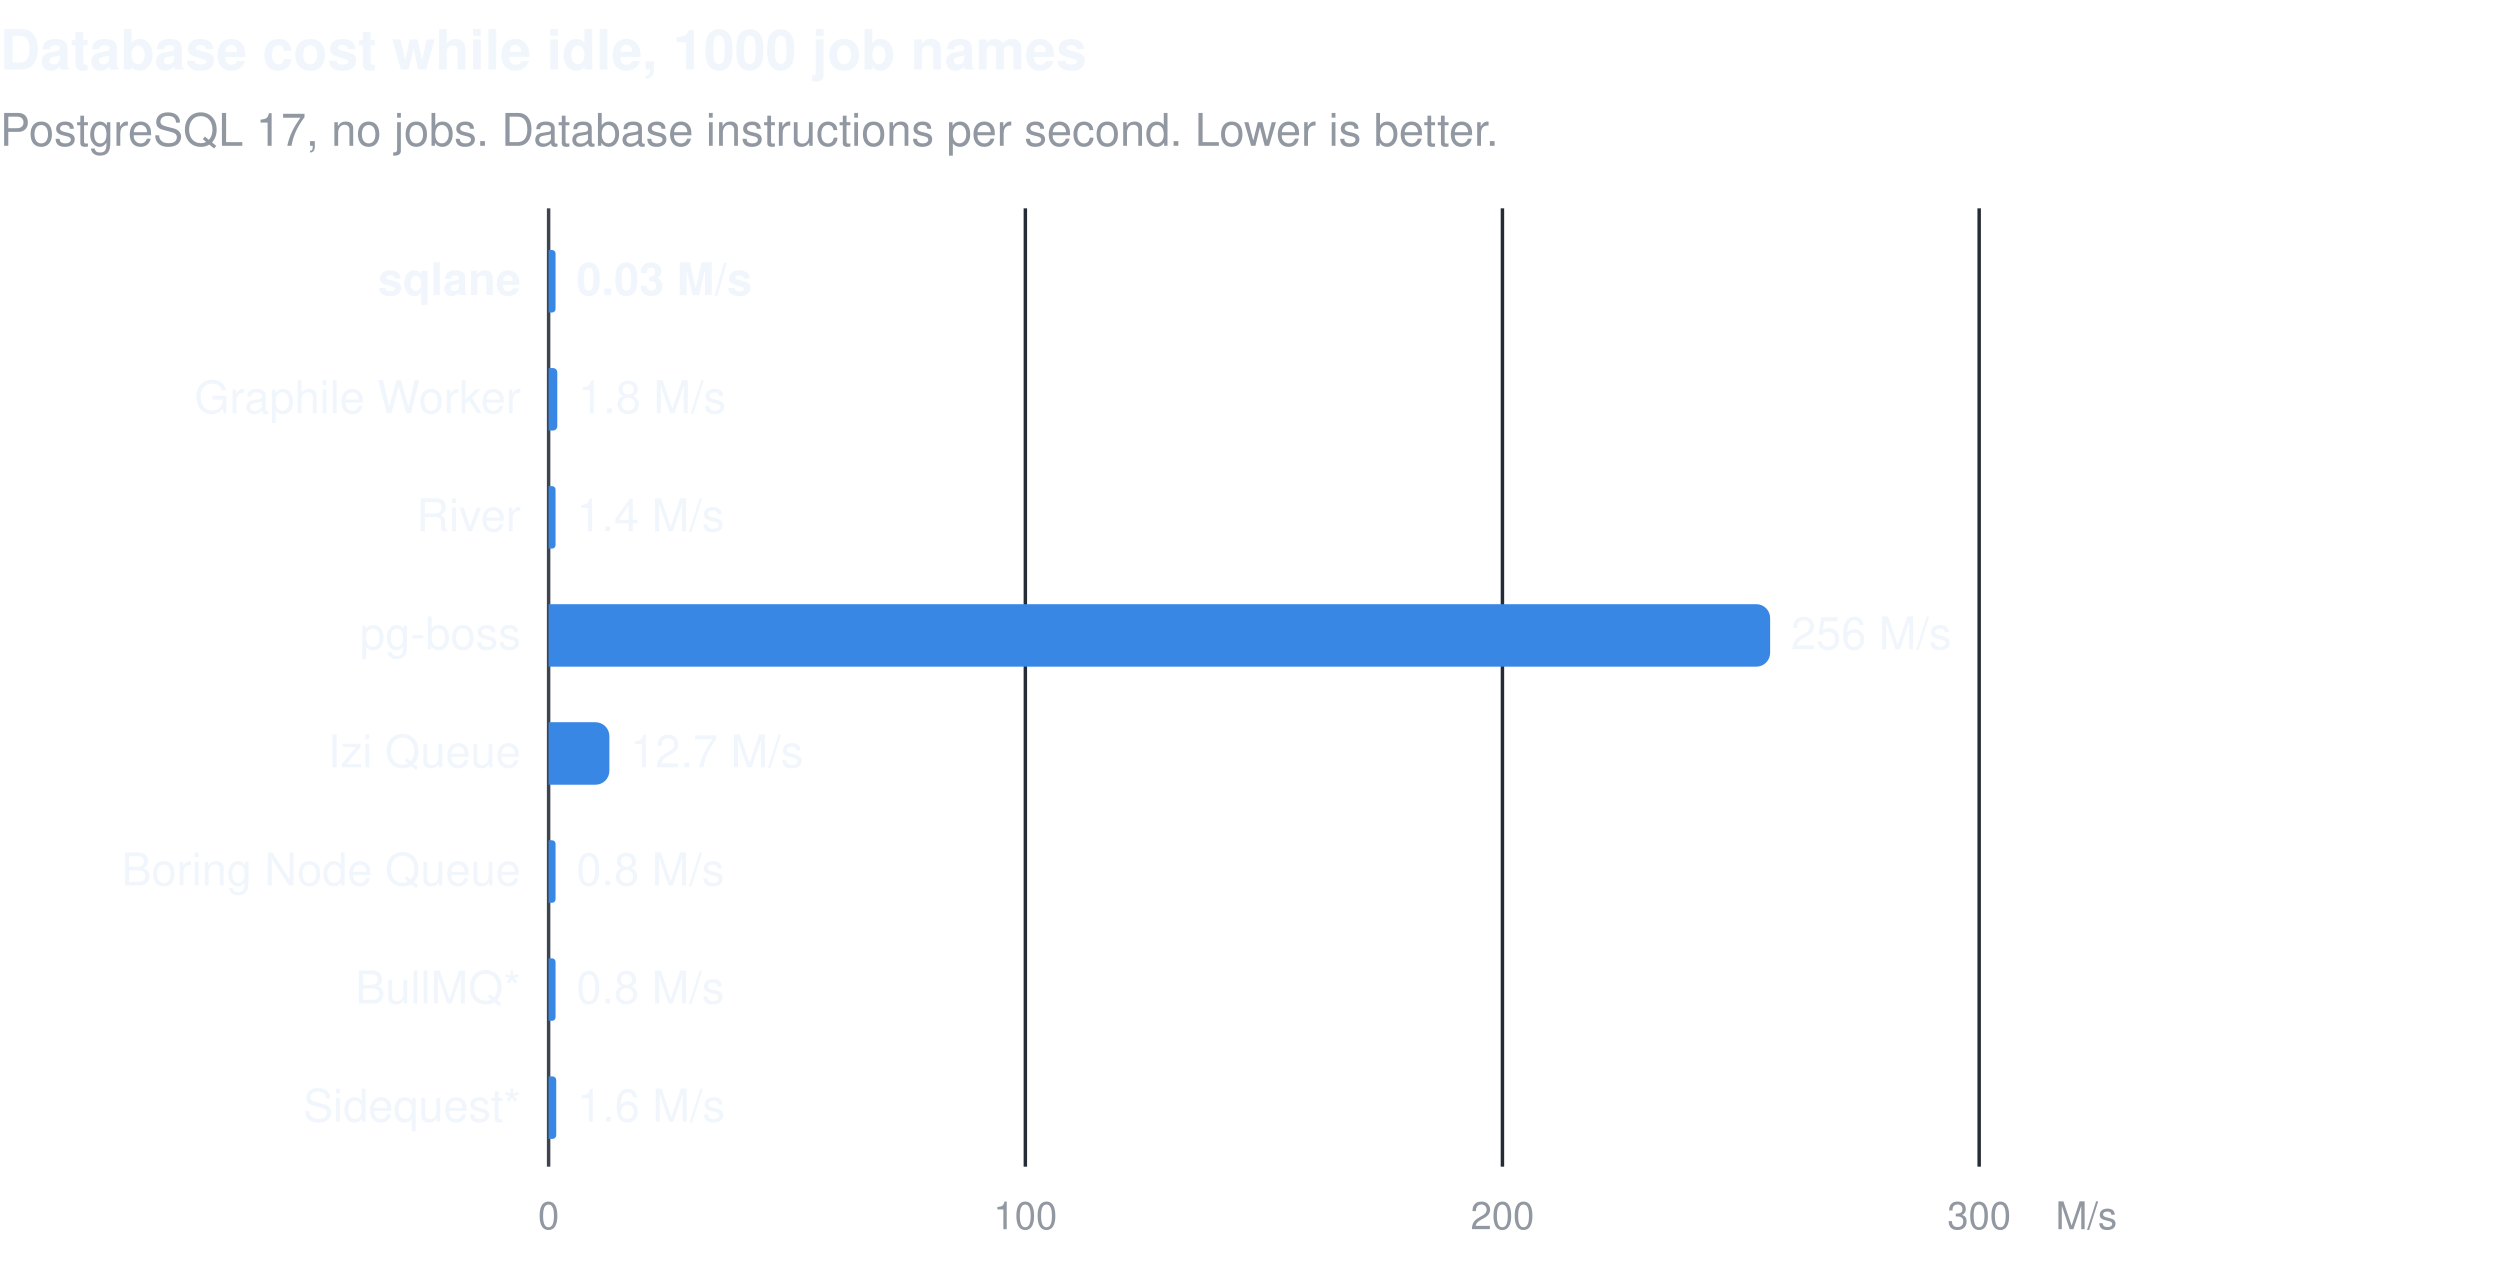
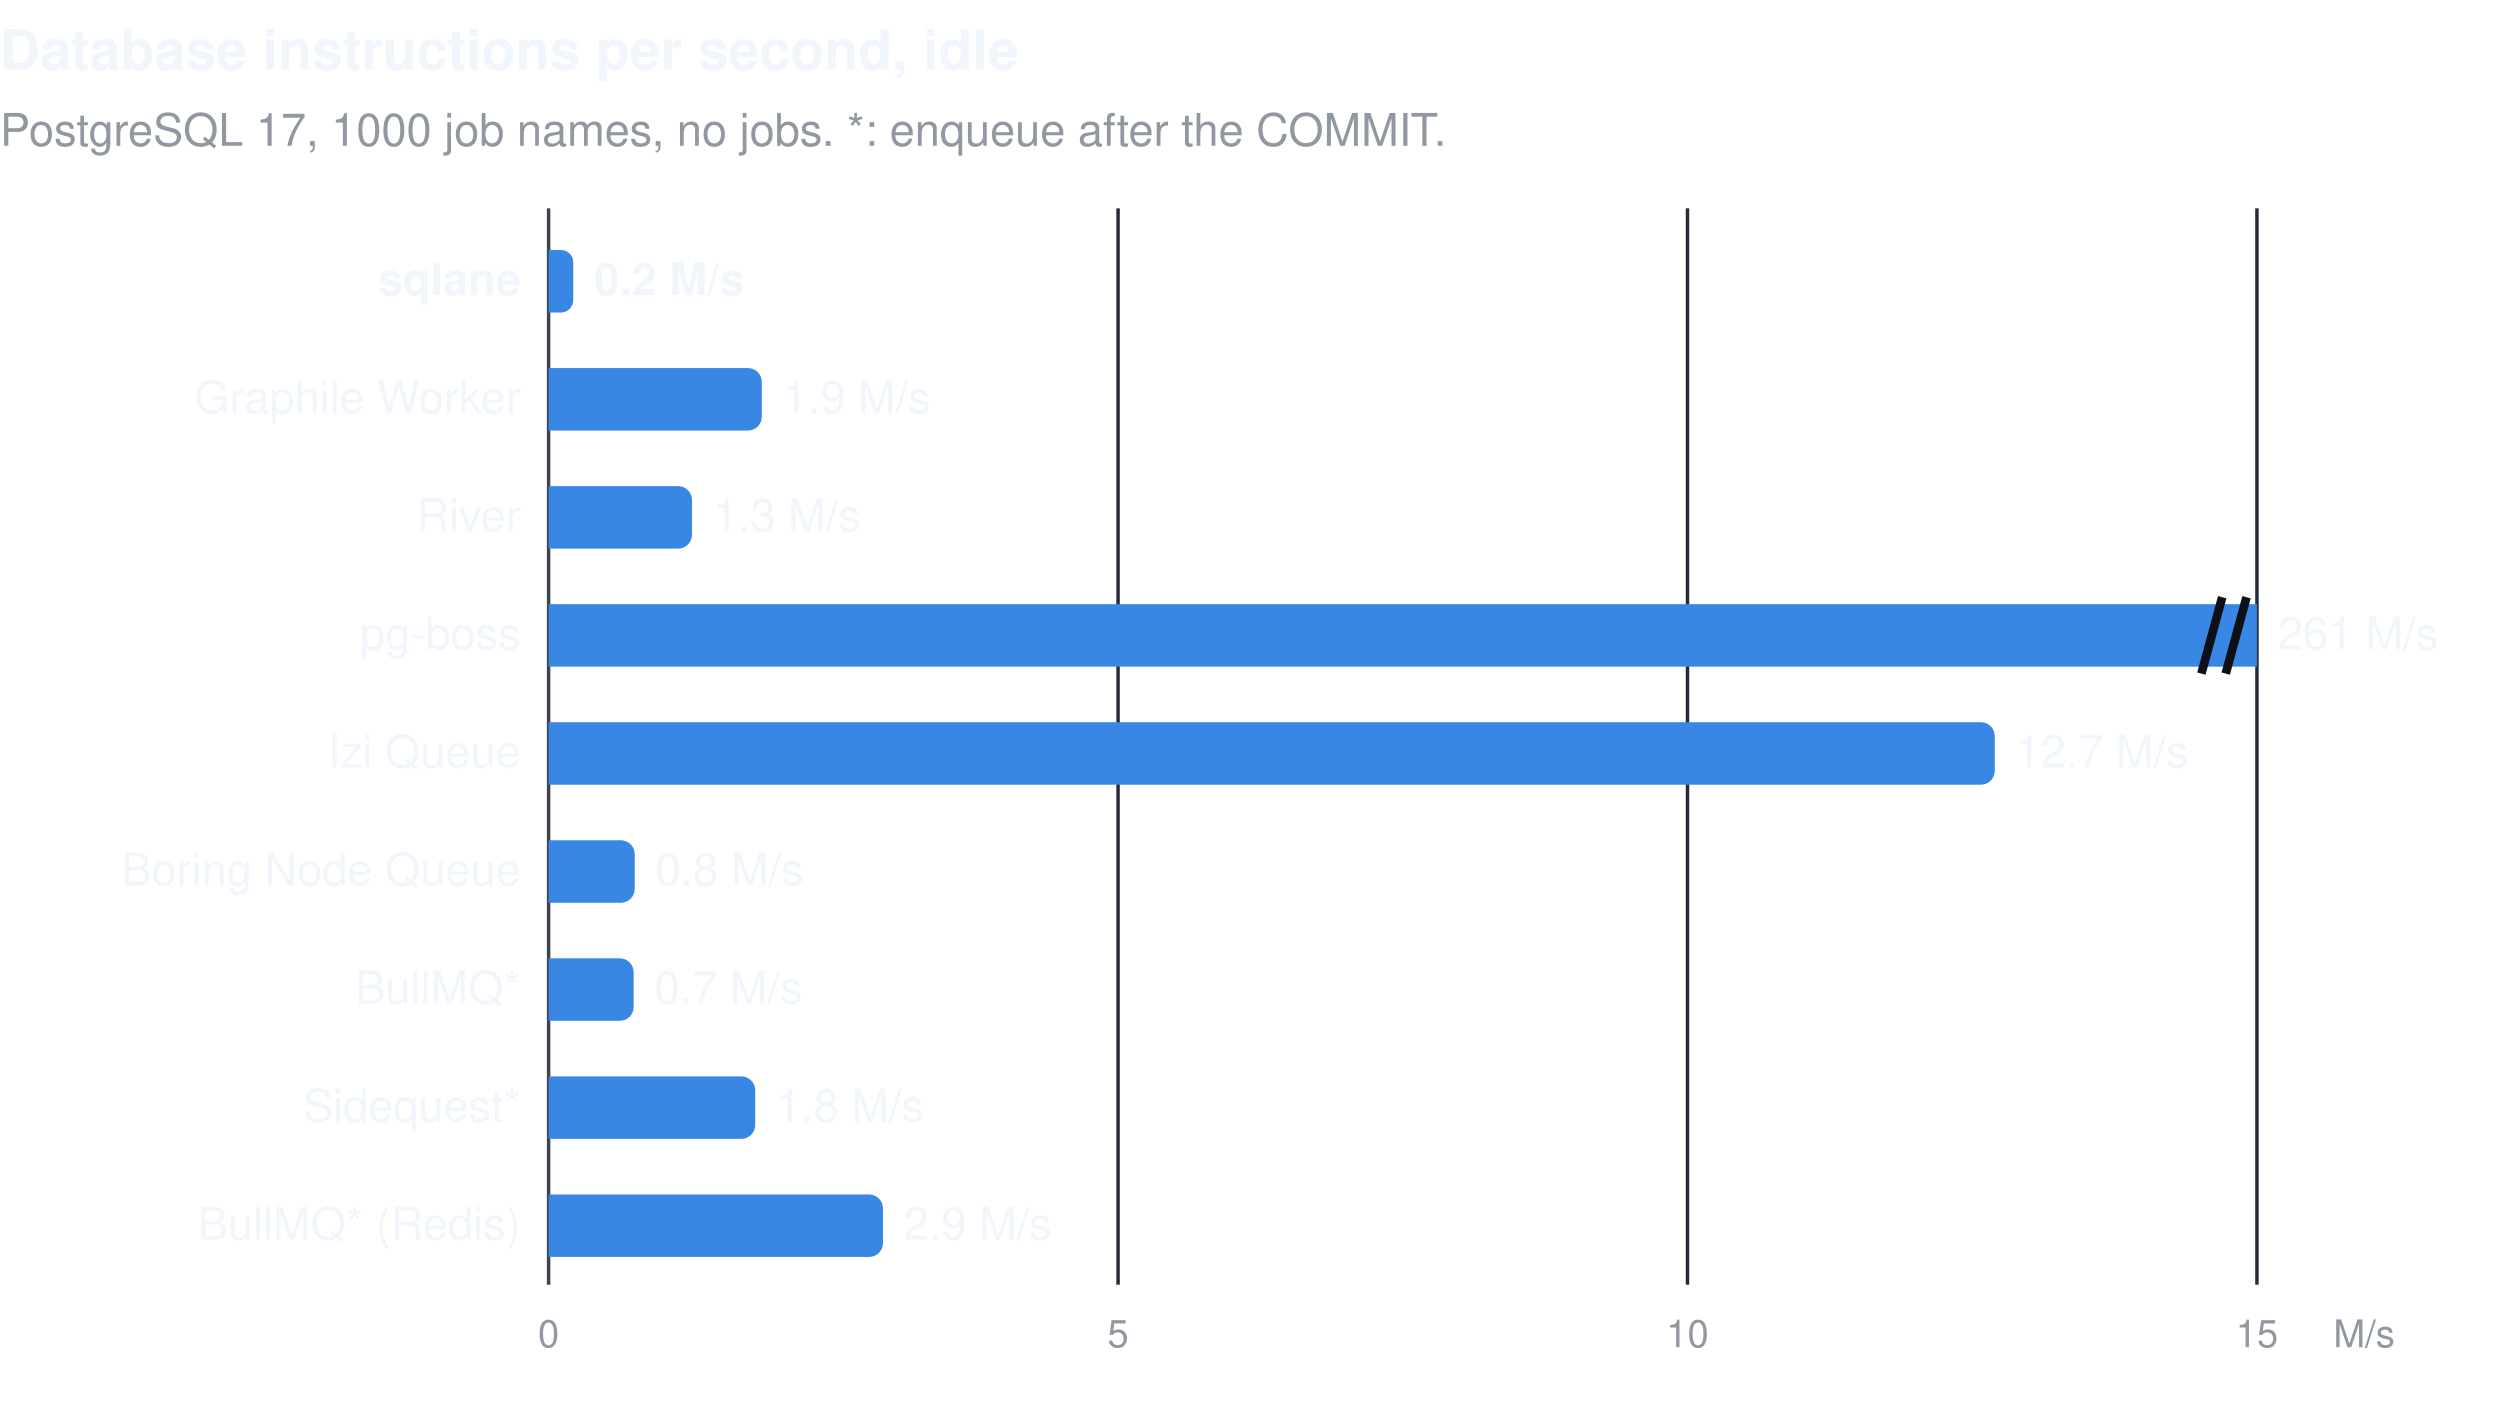
- <svg xmlns="http://www.w3.org/2000/svg" width="720" height="370" viewBox="0 0 720 370" font-family="-apple-system, BlinkMacSystemFont, 'Segoe UI', Helvetica, Arial, sans-serif" role="img" aria-label="Database cost while idle, 1000 job names">
-   <text x="0" y="20" font-size="16" font-weight="600" fill="#f0f6fc">Database cost while idle, 1000 job names</text>
-   <text x="0" y="42" font-size="13" fill="#9198a1">PostgreSQL 17, no jobs. Database instructions per second. Lower is better.</text>
-   <line x1="158.0" y1="60" x2="158.0" y2="336" stroke="#3d444d" />
-   <text x="158.0" y="354" font-size="11" fill="#9198a1" text-anchor="middle">0</text>
-   <line x1="295.3" y1="60" x2="295.3" y2="336" stroke="#262c36" />
-   <text x="295.3" y="354" font-size="11" fill="#9198a1" text-anchor="middle">100</text>
-   <line x1="432.7" y1="60" x2="432.7" y2="336" stroke="#262c36" />
-   <text x="432.7" y="354" font-size="11" fill="#9198a1" text-anchor="middle">200</text>
-   <line x1="570.0" y1="60" x2="570.0" y2="336" stroke="#262c36" />
-   <text x="570.0" y="354" font-size="11" fill="#9198a1" text-anchor="middle">300</text>
-   <text x="592" y="354" font-size="11" fill="#9198a1">M/s</text>
+ <svg xmlns="http://www.w3.org/2000/svg" width="720" height="404" viewBox="0 0 720 404" font-family="-apple-system, BlinkMacSystemFont, 'Segoe UI', Helvetica, Arial, sans-serif" role="img" aria-label="Database instructions per second, idle">
+   <text x="0" y="20" font-size="16" font-weight="600" fill="#f0f6fc">Database instructions per second, idle</text>
+   <text x="0" y="42" font-size="13" fill="#9198a1">PostgreSQL 17, 1000 job names, no jobs. *: enqueue after the COMMIT.</text>
+   <line x1="158.0" y1="60" x2="158.0" y2="370" stroke="#3d444d" />
+   <text x="158.0" y="388" font-size="11" fill="#9198a1" text-anchor="middle">0</text>
+   <line x1="322.0" y1="60" x2="322.0" y2="370" stroke="#262c36" />
+   <text x="322.0" y="388" font-size="11" fill="#9198a1" text-anchor="middle">5</text>
+   <line x1="486.0" y1="60" x2="486.0" y2="370" stroke="#262c36" />
+   <text x="486.0" y="388" font-size="11" fill="#9198a1" text-anchor="middle">10</text>
+   <line x1="650.0" y1="60" x2="650.0" y2="370" stroke="#262c36" />
+   <text x="650.0" y="388" font-size="11" fill="#9198a1" text-anchor="middle">15</text>
+   <text x="672" y="388" font-size="11" fill="#9198a1">M/s</text>
  <text x="150" y="85" font-size="13" fill="#f0f6fc" text-anchor="end" font-weight="600">sqlane</text>
-   <path d="M158,72H159.0A1,1 0 0 1 160.0,73V89A1,1 0 0 1 159.0,90H158Z" fill="#3987e5" />
-   <text x="166.0" y="85" font-size="13" fill="#f0f6fc" font-weight="600">0.03 M/s</text>
+   <path d="M158,72H161.5A3.532,3.532 0 0 1 165.1,75.532V86.468A3.532,3.532 0 0 1 161.5,90H158Z" fill="#3987e5" />
+   <text x="171.1" y="85" font-size="13" fill="#f0f6fc" font-weight="600">0.2 M/s</text>
  <text x="150" y="119" font-size="13" fill="#f0f6fc" text-anchor="end">Graphile Worker</text>
-   <path d="M158,106H159.3A1.257,1.257 0 0 1 160.5,107.257V122.743A1.257,1.257 0 0 1 159.3,124H158Z" fill="#3987e5" />
-   <text x="166.5" y="119" font-size="13" fill="#f0f6fc">1.8 M/s</text>
+   <path d="M158,106H215.4A4,4 0 0 1 219.4,110V120A4,4 0 0 1 215.4,124H158Z" fill="#3987e5" />
+   <text x="225.4" y="119" font-size="13" fill="#f0f6fc">1.9 M/s</text>
  <text x="150" y="153" font-size="13" fill="#f0f6fc" text-anchor="end">River</text>
-   <path d="M158,140H159.0A1,1 0 0 1 160.0,141V157A1,1 0 0 1 159.0,158H158Z" fill="#3987e5" />
-   <text x="166.0" y="153" font-size="13" fill="#f0f6fc">1.4 M/s</text>
+   <path d="M158,140H195.3A4,4 0 0 1 199.3,144V154A4,4 0 0 1 195.3,158H158Z" fill="#3987e5" />
+   <text x="205.3" y="153" font-size="13" fill="#f0f6fc">1.3 M/s</text>
  <text x="150" y="187" font-size="13" fill="#f0f6fc" text-anchor="end">pg-boss</text>
-   <path d="M158,174H505.8A4,4 0 0 1 509.8,178V188A4,4 0 0 1 505.8,192H158Z" fill="#3987e5" />
-   <text x="515.8" y="187" font-size="13" fill="#f0f6fc">256 M/s</text>
+   <rect x="158" y="174" width="492.0" height="18" fill="#3987e5" />
+   <path d="M634.0,194l6,-22" stroke="#0d1117" stroke-width="2.5" />
+   <path d="M641.0,194l6,-22" stroke="#0d1117" stroke-width="2.5" />
+   <text x="656.0" y="187" font-size="13" fill="#f0f6fc">261 M/s</text>
  <text x="150" y="221" font-size="13" fill="#f0f6fc" text-anchor="end">Izi Queue</text>
-   <path d="M158,208H171.5A4,4 0 0 1 175.5,212V222A4,4 0 0 1 171.5,226H158Z" fill="#3987e5" />
-   <text x="181.5" y="221" font-size="13" fill="#f0f6fc">12.7 M/s</text>
+   <path d="M158,208H570.5A4,4 0 0 1 574.5,212V222A4,4 0 0 1 570.5,226H158Z" fill="#3987e5" />
+   <text x="580.5" y="221" font-size="13" fill="#f0f6fc">12.7 M/s</text>
  <text x="150" y="255" font-size="13" fill="#f0f6fc" text-anchor="end">Boring Node Queue</text>
-   <path d="M158,242H159.0A1,1 0 0 1 160.0,243V259A1,1 0 0 1 159.0,260H158Z" fill="#3987e5" />
-   <text x="166.0" y="255" font-size="13" fill="#f0f6fc">0.8 M/s</text>
+   <path d="M158,242H178.8A4,4 0 0 1 182.8,246V256A4,4 0 0 1 178.8,260H158Z" fill="#3987e5" />
+   <text x="188.8" y="255" font-size="13" fill="#f0f6fc">0.8 M/s</text>
  <text x="150" y="289" font-size="13" fill="#f0f6fc" text-anchor="end">BullMQ*</text>
-   <path d="M158,276H159.0A1,1 0 0 1 160.0,277V293A1,1 0 0 1 159.0,294H158Z" fill="#3987e5" />
-   <text x="166.0" y="289" font-size="13" fill="#f0f6fc">0.8 M/s</text>
+   <path d="M158,276H178.5A4,4 0 0 1 182.5,280V290A4,4 0 0 1 178.5,294H158Z" fill="#3987e5" />
+   <text x="188.5" y="289" font-size="13" fill="#f0f6fc">0.7 M/s</text>
  <text x="150" y="323" font-size="13" fill="#f0f6fc" text-anchor="end">Sidequest*</text>
-   <path d="M158,310H159.1A1.076,1.076 0 0 1 160.2,311.076V326.924A1.076,1.076 0 0 1 159.1,328H158Z" fill="#3987e5" />
-   <text x="166.2" y="323" font-size="13" fill="#f0f6fc">1.6 M/s</text>
+   <path d="M158,310H213.5A4,4 0 0 1 217.5,314V324A4,4 0 0 1 213.5,328H158Z" fill="#3987e5" />
+   <text x="223.5" y="323" font-size="13" fill="#f0f6fc">1.8 M/s</text>
+   <text x="150" y="357" font-size="13" fill="#f0f6fc" text-anchor="end">BullMQ* (Redis)</text>
+   <path d="M158,344H250.3A4,4 0 0 1 254.3,348V358A4,4 0 0 1 250.3,362H158Z" fill="#3987e5" />
+   <text x="260.3" y="357" font-size="13" fill="#f0f6fc">2.9 M/s</text>
</svg>
